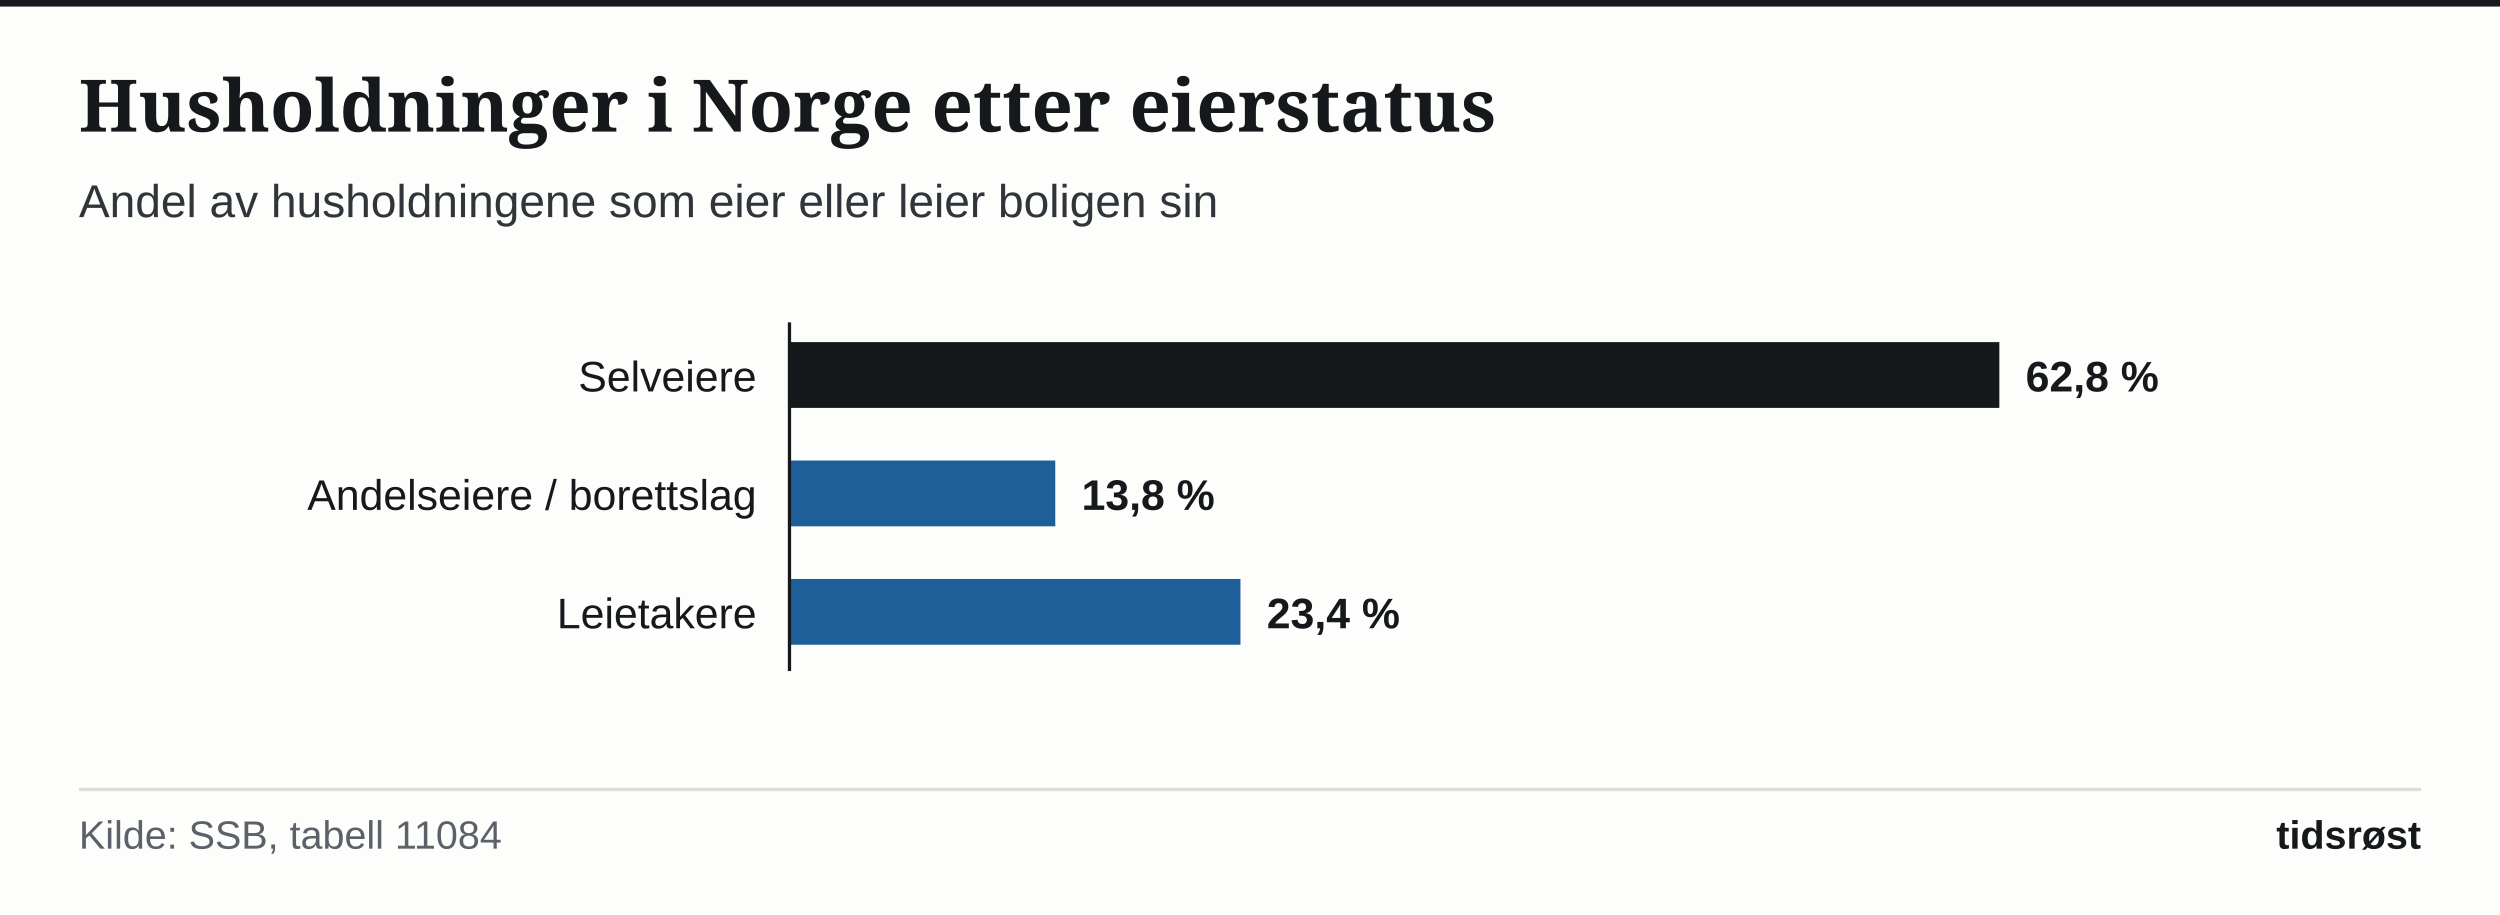
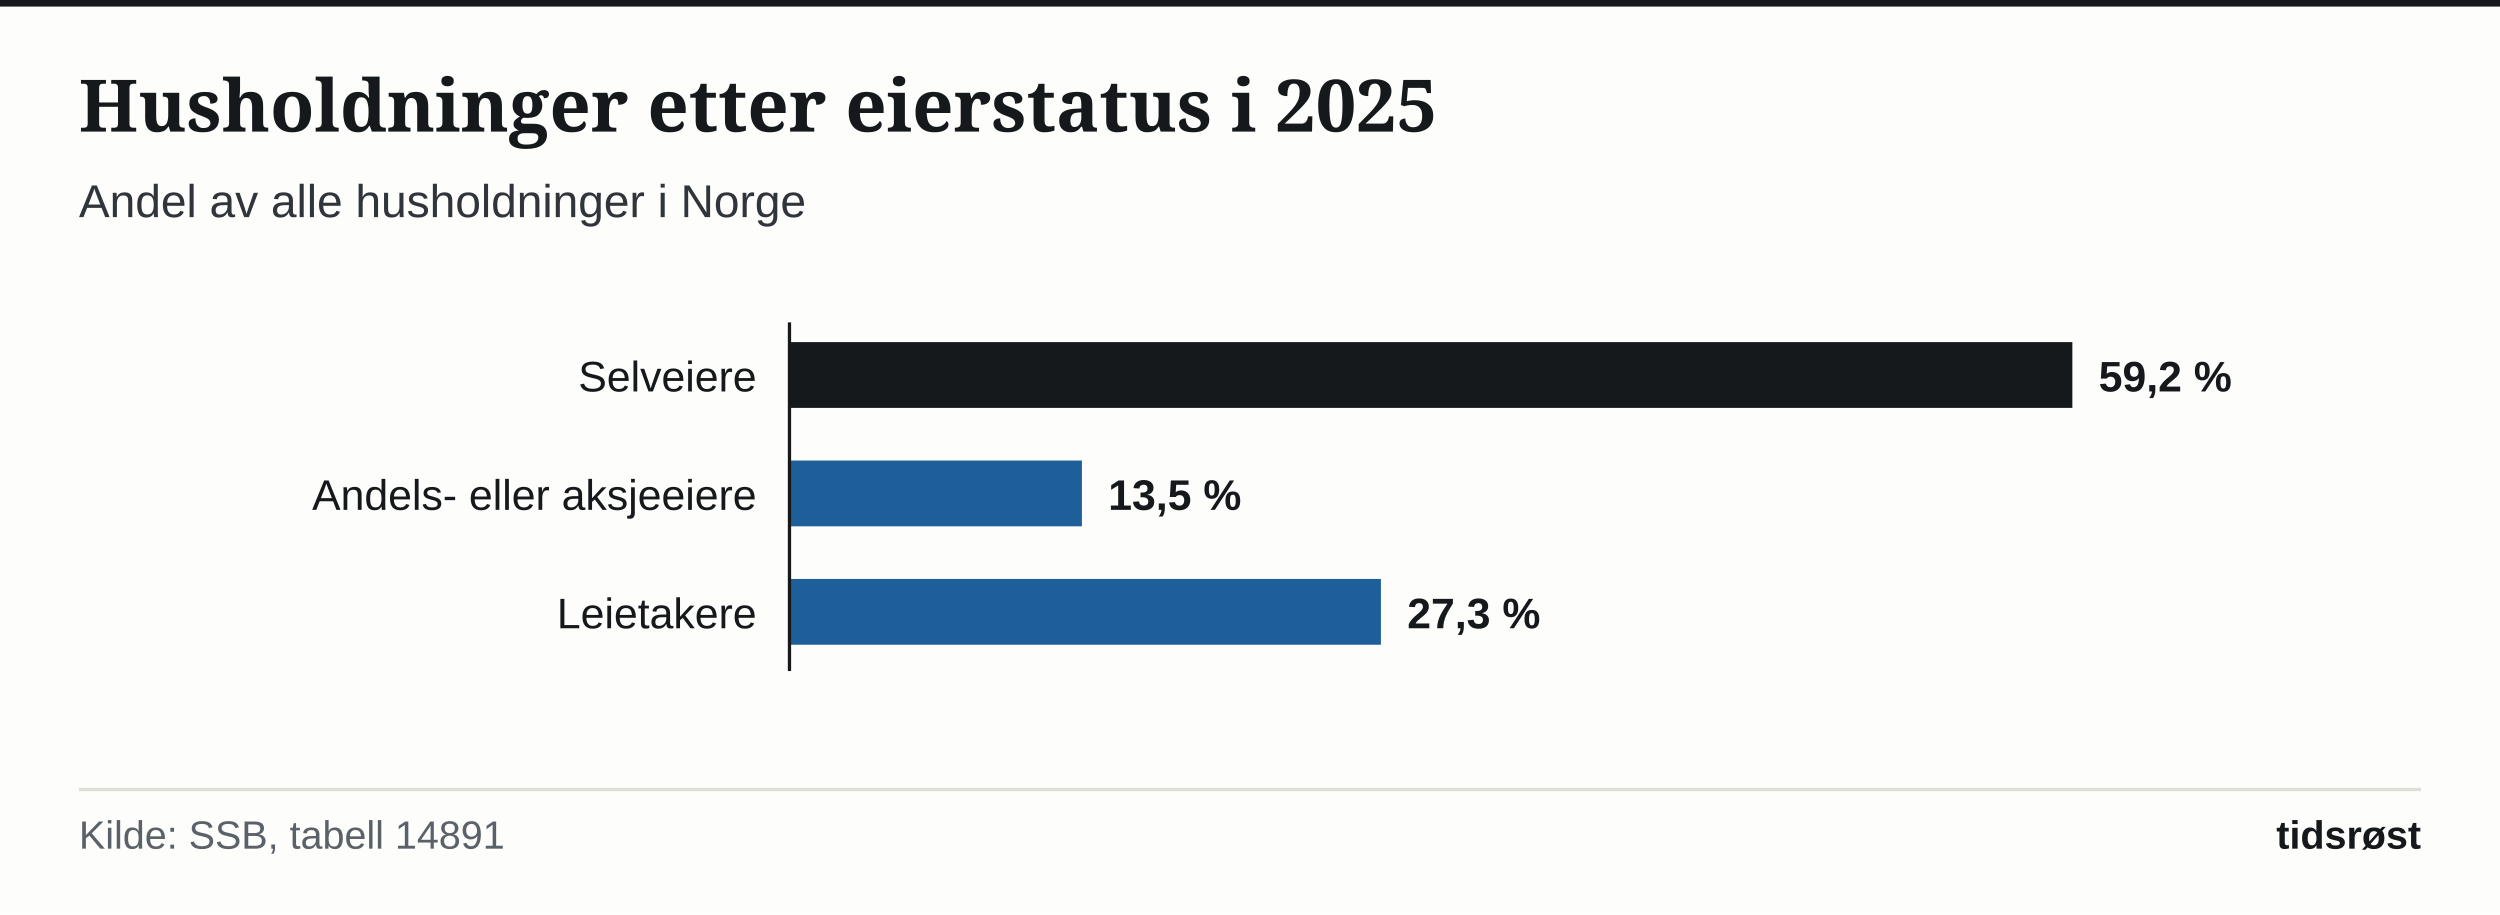
- <svg xmlns="http://www.w3.org/2000/svg" viewBox="0 0 760 278" width="760" height="278" role="img" aria-label="Husholdninger i Norge etter eierstatus">
+ <svg xmlns="http://www.w3.org/2000/svg" viewBox="0 0 760 278" width="760" height="278" role="img" aria-label="Husholdninger etter eierstatus i 2025">
  <rect width="760" height="278" fill="#fdfdfb" />
  <rect x="0" y="0" width="760" height="2" fill="#16191c" />
-   <text x="24" y="40" font-family="'Source Serif 4', Georgia, serif" font-size="22" font-weight="650" fill="#16191c">Husholdninger i Norge etter eierstatus</text>
-   <text x="24" y="66" font-family="Archivo, 'Helvetica Neue', Arial, sans-serif" font-size="14" fill="#2f353a">Andel av husholdningene som eier eller leier boligen sin</text>
+   <text x="24" y="40" font-family="'Source Serif 4', Georgia, serif" font-size="22" font-weight="650" fill="#16191c">Husholdninger etter eierstatus i 2025</text>
+   <text x="24" y="66" font-family="Archivo, 'Helvetica Neue', Arial, sans-serif" font-size="14" fill="#2f353a">Andel av alle husholdninger i Norge</text>
  <text x="230" y="119" text-anchor="end" font-family="Archivo, 'Helvetica Neue', Arial, sans-serif" font-size="13" fill="#16191c">Selveiere</text>
-   <rect x="240" y="104" width="367.8" height="20" fill="#16191c" />
-   <text x="615.8" y="119" font-family="Archivo, 'Helvetica Neue', Arial, sans-serif" font-size="13" font-weight="600" fill="#16191c">62,8 %</text>
-   <text x="230" y="155" text-anchor="end" font-family="Archivo, 'Helvetica Neue', Arial, sans-serif" font-size="13" fill="#16191c">Andelseiere / borettslag</text>
-   <rect x="240" y="140" width="80.8" height="20" fill="#1f5f99" />
-   <text x="328.8" y="155" font-family="Archivo, 'Helvetica Neue', Arial, sans-serif" font-size="13" font-weight="600" fill="#16191c">13,8 %</text>
+   <rect x="240" y="104" width="390.0" height="20" fill="#16191c" />
+   <text x="638.0" y="119" font-family="Archivo, 'Helvetica Neue', Arial, sans-serif" font-size="13" font-weight="600" fill="#16191c">59,2 %</text>
+   <text x="230" y="155" text-anchor="end" font-family="Archivo, 'Helvetica Neue', Arial, sans-serif" font-size="13" fill="#16191c">Andels- eller aksjeeiere</text>
+   <rect x="240" y="140" width="88.9" height="20" fill="#1f5f99" />
+   <text x="336.9" y="155" font-family="Archivo, 'Helvetica Neue', Arial, sans-serif" font-size="13" font-weight="600" fill="#16191c">13,5 %</text>
  <text x="230" y="191" text-anchor="end" font-family="Archivo, 'Helvetica Neue', Arial, sans-serif" font-size="13" fill="#16191c">Leietakere</text>
-   <rect x="240" y="176" width="137.1" height="20" fill="#1f5f99" />
-   <text x="385.1" y="191" font-family="Archivo, 'Helvetica Neue', Arial, sans-serif" font-size="13" font-weight="600" fill="#16191c">23,4 %</text>
+   <rect x="240" y="176" width="179.8" height="20" fill="#1f5f99" />
+   <text x="427.8" y="191" font-family="Archivo, 'Helvetica Neue', Arial, sans-serif" font-size="13" font-weight="600" fill="#16191c">27,3 %</text>
  <line x1="240" x2="240" y1="98" y2="204" stroke="#16191c" stroke-width="1" />
  <line x1="24" x2="736" y1="240" y2="240" stroke="#dcded8" stroke-width="1" />
-   <text x="24" y="258" font-family="Archivo, 'Helvetica Neue', Arial, sans-serif" font-size="12" fill="#5a6168">Kilde: SSB, tabell 11084</text>
+   <text x="24" y="258" font-family="Archivo, 'Helvetica Neue', Arial, sans-serif" font-size="12" fill="#5a6168">Kilde: SSB, tabell 14891</text>
  <text x="736" y="258" text-anchor="end" font-family="Archivo, 'Helvetica Neue', Arial, sans-serif" font-size="12" font-weight="700" fill="#16191c">tidsrøst</text>
</svg>
